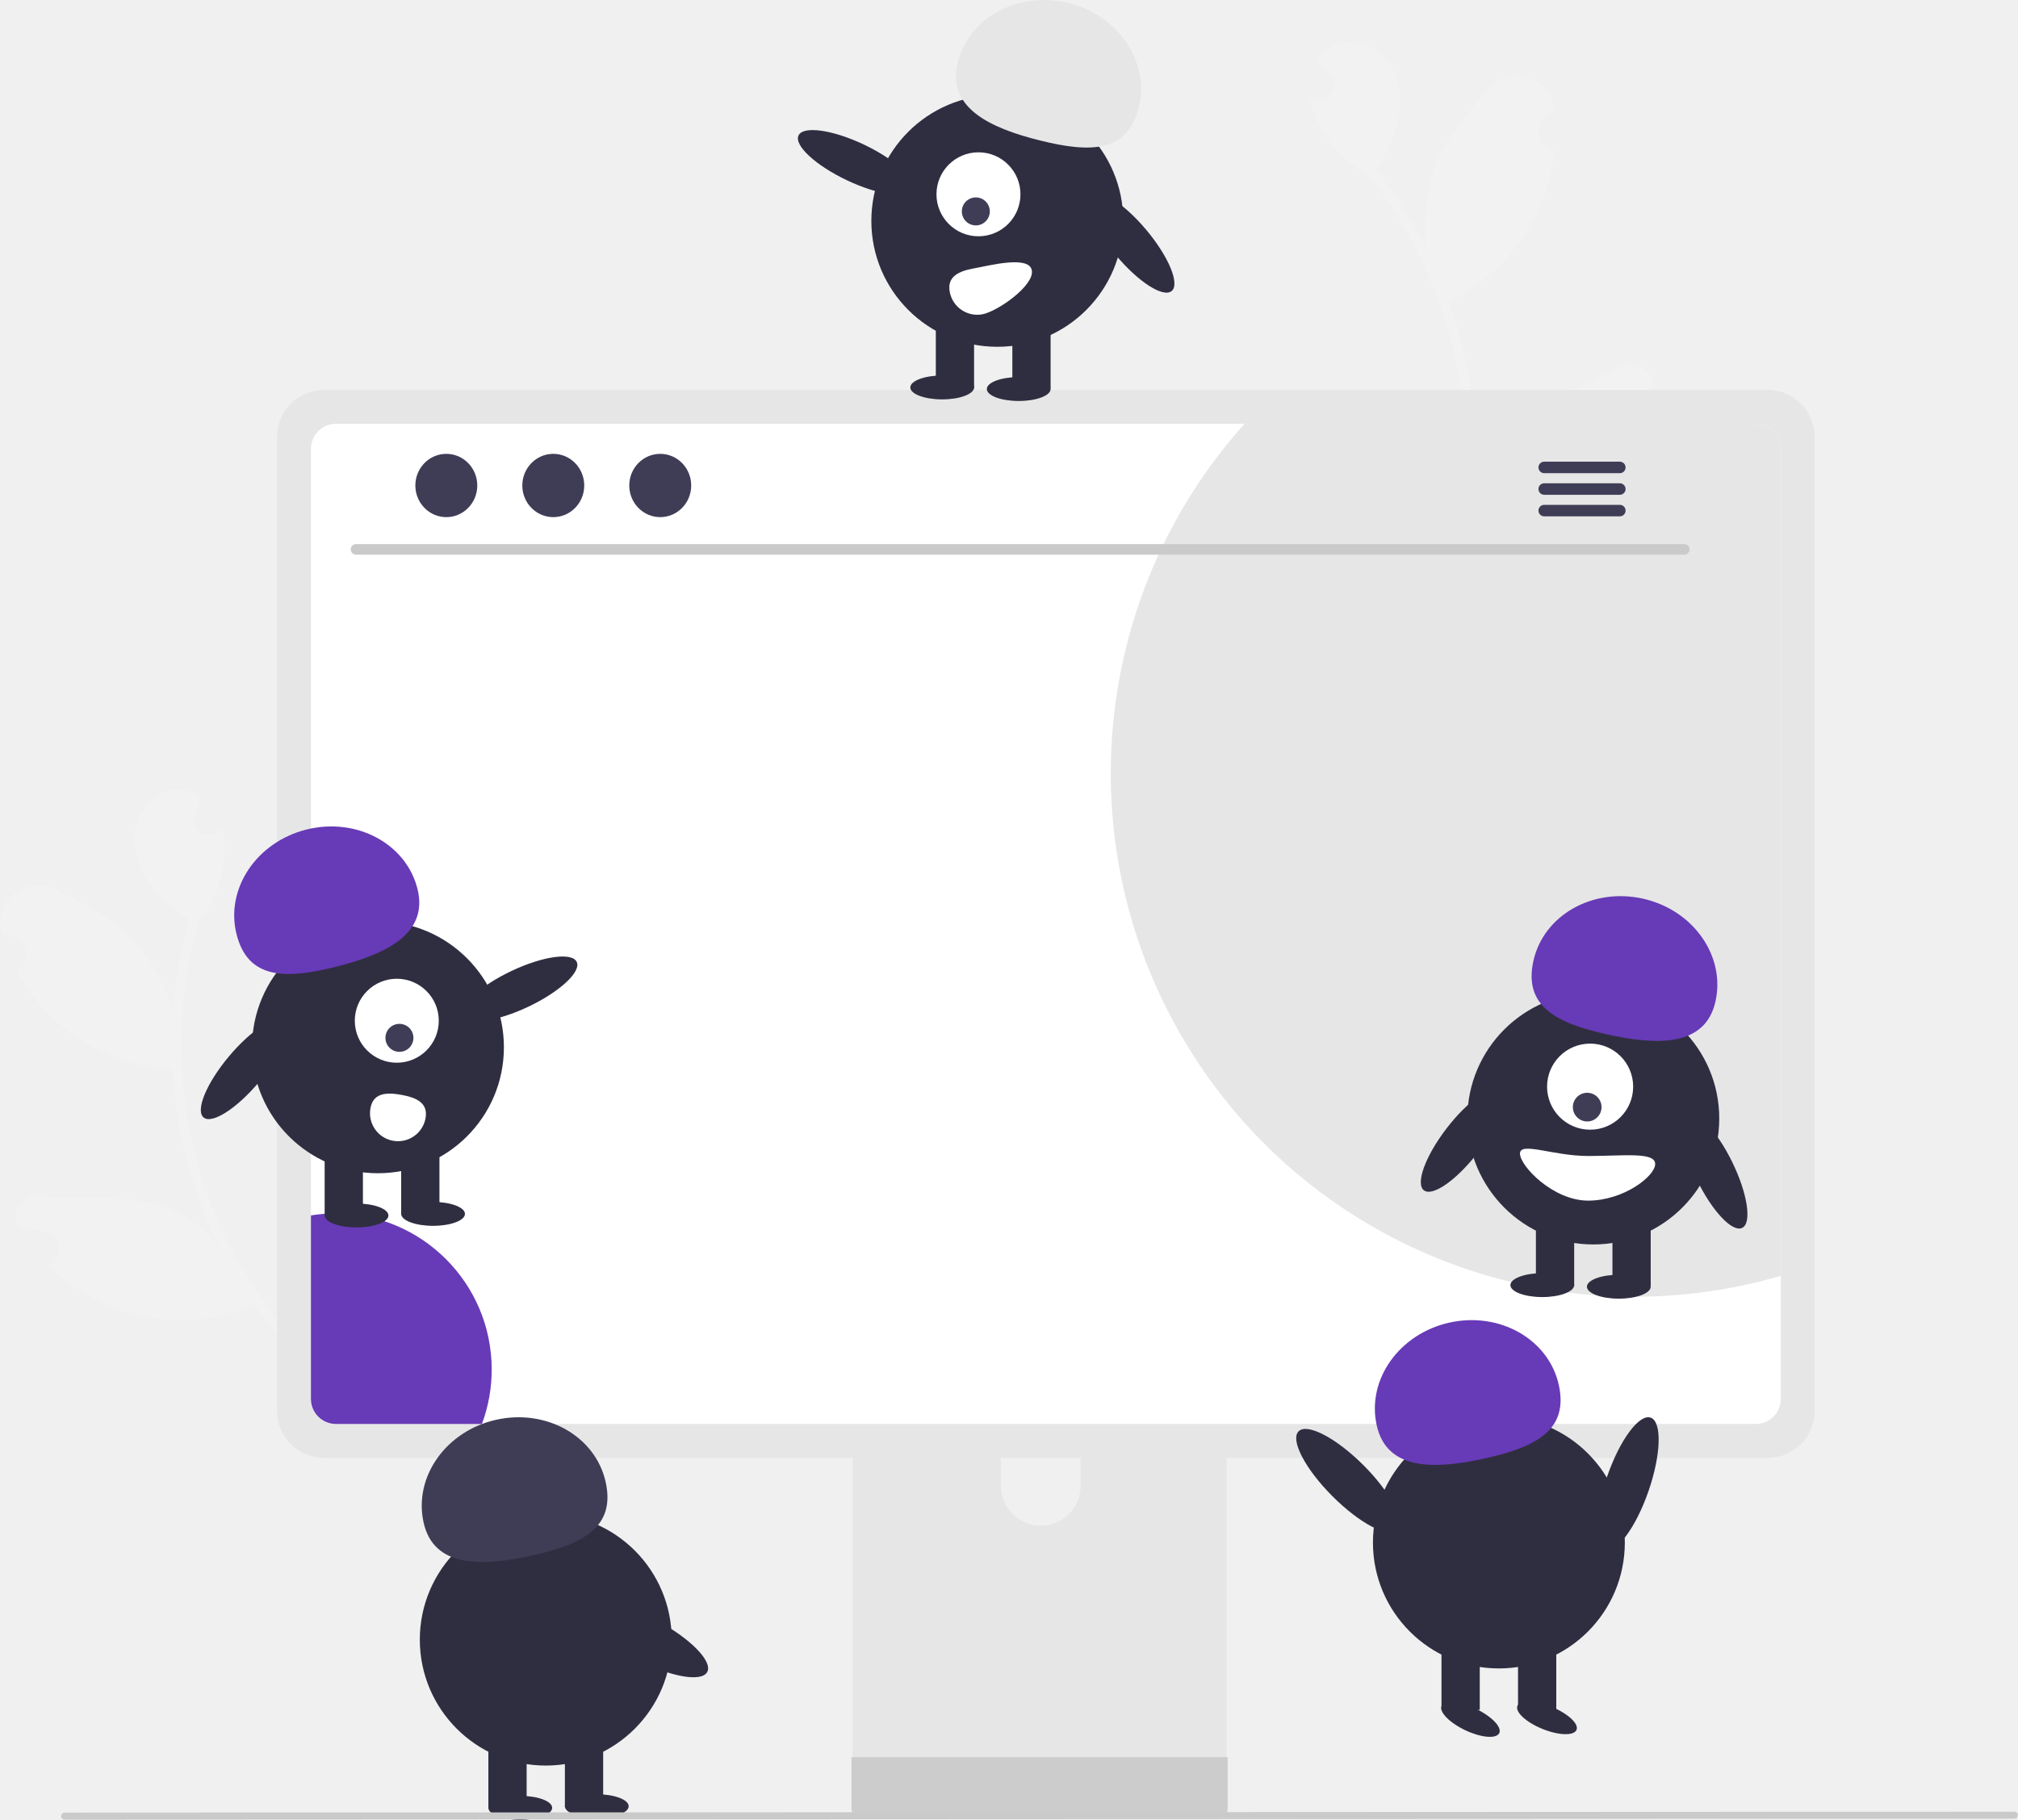
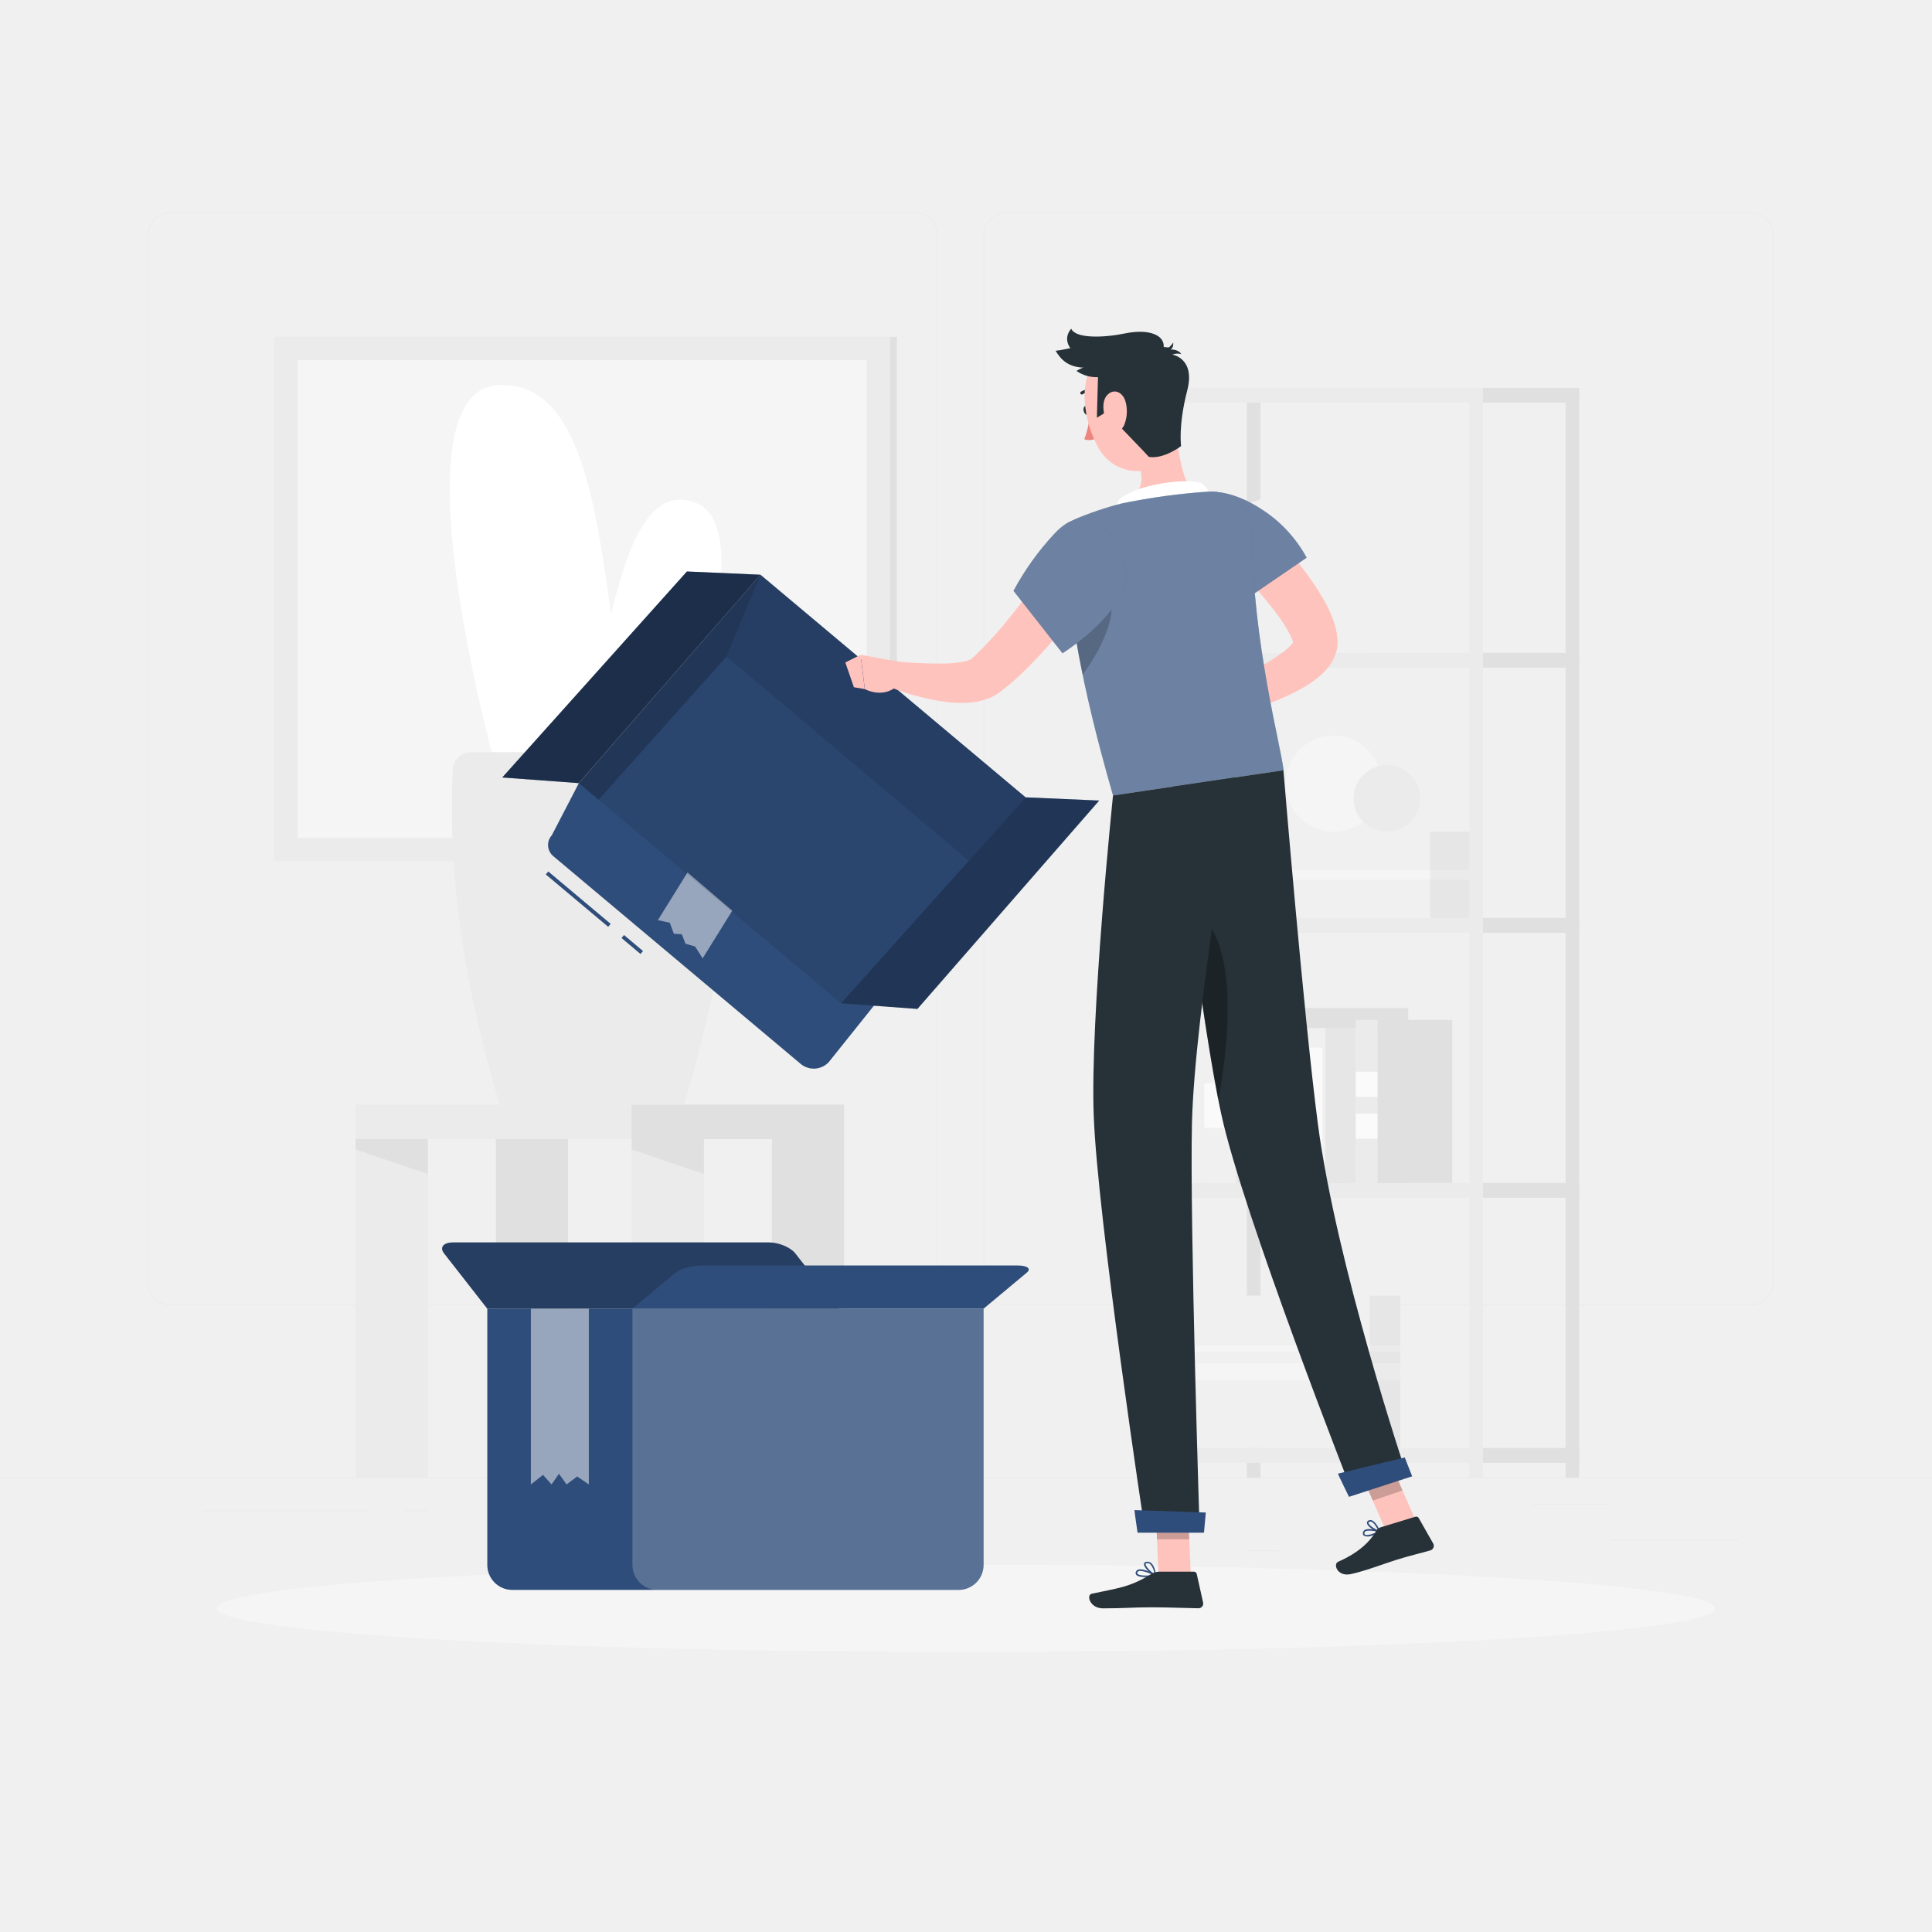
- <svg xmlns="http://www.w3.org/2000/svg" data-name="Layer 1" width="690.061" height="622.354" viewBox="0 0 690.061 622.354">
-   <path d="M386.572,563.704a4.755,4.755,0,0,1-6.357-6.275c-.073-.486-.126-.835-.199-1.321q-.119-.119-.239-.237c-8.064-7.943-21.724-2.156-21.698,9.163.023,10.046-.919,20.512,1.75,30.029a37.774,37.774,0,0,0,5.621,11.731A151.445,151.445,0,0,1,328.485,554.07a146.174,146.174,0,0,1-5.451-15.395q-1.874-6.433-3.175-13.003a153.199,153.199,0,0,1,2.995-71.623,40.771,40.771,0,0,0,8.862-22.77,31.1,31.1,0,0,0-.667-8.932c-.72.418-1.468.804-2.209,1.172-.232.112-.477.228-.709.34l-.088.041a4.711,4.711,0,0,1-6.529-5.589q.24-.813.48-1.626c.239-.833.495-1.659.733-2.492a2.344,2.344,0,0,0,.084-.255c.277-.952.559-1.891.836-2.843a13.622,13.622,0,0,0-5.785-2.261c-7.165-.966-14.13,4.688-16.112,11.632-1.994,6.949.272,14.583,4.438,20.483,3.564,5.052,8.395,9.032,13.459,12.621-.145.53-.308,1.053-.453,1.583a154.188,154.188,0,0,0-5.018,29.73,64.098,64.098,0,0,0-15.011-25.994c-6.787-6.74-15.991-10.96-24.514-15.677-10.238-5.666-22.434,3.771-19.13,14.996q.048.163.097.326,1.536.182,3.055.472a6.449,6.449,0,0,1,2.126,11.832l-.114.069a64.172,64.172,0,0,0,5.26,8.201,66.072,66.072,0,0,0,46.321,25.523c.591.046,1.17.098,1.756.131a157.381,157.381,0,0,0,7.556,40.051,149.269,149.269,0,0,0,9.393,22.196l-.147-.247a39.444,39.444,0,0,0-21.206-15.822c-12.843-3.858-27.559-1.105-40.512-3.108-6.235-.964-10.956,5.622-7.684,11.016q.078.129.157.258a43.329,43.329,0,0,1,5.385.287q1.536.182,3.055.472a6.45,6.45,0,0,1,2.126,11.832l-.114.069c-.082.049-.152.093-.234.142a64.228,64.228,0,0,0,18.033,12.513A66.131,66.131,0,0,0,342.2,585.343l.013-.005a157.336,157.336,0,0,0,21.649,24.393l34.836-14.558c-.037-.439-.091-.886-.141-1.32a42.898,42.898,0,0,1-9.879,3.454c1.259-4.252,2.508-8.528,3.767-12.78a2.346,2.346,0,0,0,.084-.255c.633-2.171,1.283-4.335,1.916-6.506l-0-.002a62.836,62.836,0,0,0-7.871-14.059Zm-72.688-61.804.008-.032.002.057Zm21.353,72.785-.581-.549c-.191-.492-.395-.979-.616-1.473-.057-.137-.14-.264-.197-.402.472.815.932,1.634,1.417,2.444Z" transform="translate(-254.9697 -138.8232)" fill="#f2f2f2" />
-   <path d="M706.25,324.303a62.836,62.836,0,0,0-1.841,16.007l.001.002c1.421,1.759,2.855,3.505,4.276,5.264a2.344,2.344,0,0,0,.176.203c2.801,3.437,5.603,6.902,8.404,10.339a42.898,42.898,0,0,1-10.447.622c.122.42.244.853.379,1.272h37.756a157.336,157.336,0,0,0,10.569-30.854h.014a66.131,66.131,0,0,0,47.96-21.043,64.227,64.227,0,0,0,11.814-18.499c-.095-.014-.176-.027-.271-.041l-.132-.02a6.45,6.45,0,0,1-2.6-11.737q1.289-.852,2.637-1.613a43.325,43.325,0,0,1,4.858-2.341q.023-.149.046-.299c.939-6.239-5.956-10.495-11.338-7.201-11.179,6.842-25.819,9.977-36.181,18.489A39.444,39.444,0,0,0,758.865,305.628l-.041.284a149.27,149.27,0,0,0,.108-24.102,157.381,157.381,0,0,0-8.471-39.867c.528-.257,1.042-.528,1.57-.798a66.072,66.072,0,0,0,32.898-41.41,64.172,64.172,0,0,0,1.692-9.595l-.132-.02a6.449,6.449,0,0,1-2.6-11.737q1.289-.852,2.637-1.613-.018-.169-.036-.338c-1.279-11.631-16.171-15.636-23.433-6.46-6.046,7.639-12.911,15.081-16.574,23.917a64.098,64.098,0,0,0-3.827,29.772,154.189,154.189,0,0,0-16.093-25.496c-.338-.433-.69-.853-1.029-1.286,3.288-5.264,6.211-10.799,7.551-16.835,1.57-7.05.717-14.967-3.803-20.61-4.506-5.643-13.113-8.174-19.352-4.52a13.622,13.622,0,0,0-4.466,4.317c.623.771,1.245,1.529,1.868,2.301a2.344,2.344,0,0,0,.176.203c.541.677,1.096,1.34,1.637,2.016q.535.657,1.07,1.315a4.711,4.711,0,0,1-3.869,7.675l-.097-.004c-.257-.014-.528-.027-.785-.041-.825-.054-1.664-.122-2.49-.23a31.1,31.1,0,0,0,2.828,8.499,40.771,40.771,0,0,0,16.956,17.592,153.199,153.199,0,0,1,30.381,64.93q1.34,6.557,2.084,13.221a146.174,146.174,0,0,1,.907,16.307,151.445,151.445,0,0,1-13.776,62.9,37.774,37.774,0,0,0,.663-12.991c-1.208-9.81-6.112-19.104-9.964-28.382-4.34-10.453-19.176-10.525-23.553-.088q-.065.155-.129.311c.12.477.206.819.326,1.295a4.755,4.755,0,0,1-3.446,8.241Zm43.237-85.026-.02-.054.02.027Zm8.35,75.391c.135-.934.244-1.868.365-2.801,0,.149-.027.298-.027.447-.014.541-.014,1.069,0,1.597l-.325.731Z" transform="translate(-254.9697 -138.8232)" fill="#f2f2f2" />
-   <path d="M668.212,556.96h-115.51a6.163,6.163,0,0,0-6.154,6.17V745.602H674.381V563.13A6.166,6.166,0,0,0,668.212,556.96ZM610.845,660.638a13.704,13.704,0,0,1-13.64-13.64V625.952a13.64,13.64,0,0,1,27.28,0V646.999a13.704,13.704,0,0,1-13.64,13.64Z" transform="translate(-254.9697 -138.8232)" fill="#e6e6e6" />
-   <path d="M546.151,739.765V757.37a3.449,3.449,0,0,0,3.442,3.442h121.743A3.459,3.459,0,0,0,674.778,757.37v-17.605Z" transform="translate(-254.9697 -138.8232)" fill="#ccc" />
-   <path d="M859.486,272.192H365.726a16.029,16.029,0,0,0-16.003,16.003V621.387a16.018,16.018,0,0,0,16.003,16.003H859.486a16.018,16.018,0,0,0,16.003-16.003V288.195A16.029,16.029,0,0,0,859.486,272.192Z" transform="translate(-254.9697 -138.8232)" fill="#e6e6e6" />
-   <path d="M855.363,283.747h-485.51a8.58,8.58,0,0,0-8.56,8.58v324.93a8.57,8.57,0,0,0,8.56,8.56h485.51a8.57,8.57,0,0,0,8.56-8.56v-324.93A8.58,8.58,0,0,0,855.363,283.747Z" transform="translate(-254.9697 -138.8232)" fill="#fff" />
-   <path d="M423.105,607.189a53.05,53.05,0,0,1-3.345,18.629H369.851a8.573,8.573,0,0,1-8.558-8.558V554.487a52.716,52.716,0,0,1,8.434-.676A53.375,53.375,0,0,1,423.105,607.189Z" transform="translate(-254.9697 -138.8232)" fill="#673ab7" />
-   <path d="M863.923,292.327v282.82a179.022,179.022,0,0,1-183.37-291.4h174.81A8.58,8.58,0,0,1,863.923,292.327Z" transform="translate(-254.9697 -138.8232)" fill="#e6e6e6" />
-   <path d="M830.958,328.52h-454.293a1.807,1.807,0,0,1,0-3.613h454.293a1.807,1.807,0,0,1,0,3.613Z" transform="translate(-254.9697 -138.8232)" fill="#cacaca" />
-   <ellipse cx="152.62" cy="166.036" rx="10.588" ry="10.823" fill="#3f3d56" />
-   <ellipse cx="189.195" cy="166.036" rx="10.588" ry="10.823" fill="#3f3d56" />
-   <ellipse cx="225.77" cy="166.036" rx="10.588" ry="10.823" fill="#3f3d56" />
-   <path d="M808.937,296.718h-25.981a1.968,1.968,0,0,0,0,3.934h25.981a1.968,1.968,0,0,0,0-3.934Z" transform="translate(-254.9697 -138.8232)" fill="#3f3d56" />
-   <path d="M808.937,304.102h-25.981a1.968,1.968,0,0,0,0,3.934h25.981a1.968,1.968,0,0,0,0-3.934Z" transform="translate(-254.9697 -138.8232)" fill="#3f3d56" />
-   <path d="M808.937,311.477h-25.981a1.968,1.968,0,0,0,0,3.934h25.981a1.968,1.968,0,0,0,0-3.934Z" transform="translate(-254.9697 -138.8232)" fill="#3f3d56" />
-   <ellipse cx="547.488" cy="194.374" rx="6.76" ry="21.534" transform="translate(-117.7187 466.9268) rotate(-64.62574)" fill="#2f2e41" />
-   <ellipse cx="641.804" cy="221.836" rx="6.76" ry="21.534" transform="translate(-247.67 324.9375) rotate(-39.93837)" fill="#2f2e41" />
-   <circle cx="341.027" cy="75.535" r="43.067" fill="#2f2e41" />
-   <rect x="346.172" y="109.334" width="13.084" height="23.442" fill="#2f2e41" />
-   <rect x="320.004" y="109.334" width="13.084" height="23.442" fill="#2f2e41" />
-   <ellipse cx="348.352" cy="133.048" rx="10.903" ry="4.089" fill="#2f2e41" />
-   <ellipse cx="322.185" cy="132.503" rx="10.903" ry="4.089" fill="#2f2e41" />
-   <path d="M582.474,160.221c3.846-15.487,20.821-24.601,37.915-20.356S648.223,160.105,644.377,175.592s-16.604,15.537-33.698,11.292S578.628,175.708,582.474,160.221Z" transform="translate(-254.9697 -138.8232)" fill="#e6e6e6" />
-   <circle cx="334.588" cy="66.447" r="14.359" fill="#fff" />
-   <circle cx="333.687" cy="72.3" r="4.786" fill="#3f3d56" />
-   <path d="M607.803,231.267c.947,5.201-11.739,14.104-16.941,15.051a9.572,9.572,0,0,1-11.132-7.703h0l-.003-.018c-.942-5.202,3.08-7.043,8.283-7.985S606.861,226.064,607.803,231.267Z" transform="translate(-254.9697 -138.8232)" fill="#fff" />
-   <ellipse cx="754.999" cy="528.836" rx="21.534" ry="6.76" transform="translate(-379.368 666.3292) rotate(-52.45248)" fill="#2f2e41" />
-   <circle cx="544.836" cy="382.534" r="43.067" fill="#2f2e41" />
-   <rect x="551.378" y="416.334" width="13.084" height="23.442" fill="#2f2e41" />
-   <rect x="525.211" y="416.334" width="13.084" height="23.442" fill="#2f2e41" />
-   <ellipse cx="553.559" cy="440.048" rx="10.903" ry="4.089" fill="#2f2e41" />
-   <ellipse cx="527.391" cy="439.503" rx="10.903" ry="4.089" fill="#2f2e41" />
-   <circle cx="543.746" cy="371.631" r="14.719" fill="#fff" />
-   <circle cx="542.746" cy="378.631" r="4.906" fill="#3f3d56" />
-   <path d="M841.583,481.306c3.477-15.574-7.639-31.31-24.829-35.149s-33.944,5.675-37.422,21.249,7.915,21.318,25.105,25.156S838.105,496.88,841.583,481.306Z" transform="translate(-254.9697 -138.8232)" fill="#673ab7" />
-   <ellipse cx="841.314" cy="539.374" rx="6.76" ry="21.534" transform="translate(-406.0065 282.3408) rotate(-25.87116)" fill="#2f2e41" />
-   <path d="M820.96,536.895c0,4.215-10.853,12.539-22.897,12.539s-23.335-11.867-23.335-16.082,11.292.818,23.335.818S820.96,532.679,820.96,536.895Z" transform="translate(-254.9697 -138.8232)" fill="#fff" />
-   <circle cx="512.549" cy="527.534" r="43.067" fill="#2f2e41" />
-   <rect x="492.923" y="561.334" width="13.084" height="23.442" fill="#2f2e41" />
-   <rect x="519.091" y="561.334" width="13.084" height="23.442" fill="#2f2e41" />
-   <ellipse cx="757.796" cy="726.872" rx="4.089" ry="10.903" transform="translate(-478.0235 962.923) rotate(-64.7233)" fill="#2f2e41" />
-   <ellipse cx="783.963" cy="726.326" rx="4.089" ry="10.903" transform="translate(-438.5954 1041.287) rotate(-67.94033)" fill="#2f2e41" />
-   <path d="M725.742,626.306c-3.477-15.574,7.639-31.31,24.829-35.149s33.944,5.675,37.422,21.249-7.915,21.318-25.105,25.156S729.219,641.88,725.742,626.306Z" transform="translate(-254.9697 -138.8232)" fill="#673ab7" />
-   <ellipse cx="811.622" cy="646.236" rx="23.892" ry="7.501" transform="translate(-318.7649 1064.187) rotate(-70.98453)" fill="#2f2e41" />
-   <ellipse cx="715.917" cy="645.236" rx="7.501" ry="23.892" transform="translate(-501.5528 556.0205) rotate(-44.9779)" fill="#2f2e41" />
-   <circle cx="186.626" cy="560.751" r="43.067" fill="#2f2e41" />
-   <rect x="167.001" y="594.551" width="13.084" height="23.442" fill="#2f2e41" />
-   <rect x="193.168" y="594.551" width="13.084" height="23.442" fill="#2f2e41" />
-   <ellipse cx="177.904" cy="618.265" rx="10.903" ry="4.089" fill="#2f2e41" />
-   <ellipse cx="204.071" cy="617.72" rx="10.903" ry="4.089" fill="#2f2e41" />
-   <path d="M399.819,659.523c-3.477-15.574,7.639-31.31,24.829-35.149s33.944,5.675,37.422,21.249-7.915,21.318-25.105,25.156S403.297,675.097,399.819,659.523Z" transform="translate(-254.9697 -138.8232)" fill="#3f3d56" />
-   <ellipse cx="475.7" cy="699.453" rx="7.501" ry="23.892" transform="translate(-619.9812 654.0616) rotate(-62.12179)" fill="#2f2e41" />
-   <ellipse cx="432.724" cy="477.016" rx="21.534" ry="6.76" transform="translate(-417.6392 92.63034) rotate(-25.37426)" fill="#2f2e41" />
-   <ellipse cx="338.409" cy="504.477" rx="21.534" ry="6.76" transform="translate(-520.6077 301.268) rotate(-50.06163)" fill="#2f2e41" />
-   <circle cx="129.246" cy="358.176" r="43.067" fill="#2f2e41" />
-   <rect x="111.017" y="391.976" width="13.084" height="23.442" fill="#2f2e41" />
-   <rect x="137.185" y="391.976" width="13.084" height="23.442" fill="#2f2e41" />
-   <ellipse cx="121.92" cy="415.69" rx="10.903" ry="4.089" fill="#2f2e41" />
-   <ellipse cx="148.088" cy="415.145" rx="10.903" ry="4.089" fill="#2f2e41" />
-   <path d="M397.738,442.863c-3.846-15.487-20.821-24.601-37.915-20.356s-27.834,20.24-23.989,35.727,16.604,15.537,33.698,11.292S401.584,458.35,397.738,442.863Z" transform="translate(-254.9697 -138.8232)" fill="#673ab7" />
-   <circle cx="135.685" cy="349.089" r="14.359" fill="#fff" />
-   <circle cx="136.586" cy="354.942" r="4.786" fill="#3f3d56" />
-   <path d="M381.647,517.827a9.572,9.572,0,1,0,18.835,3.429h0l.003-.018c.942-5.202-3.08-7.043-8.283-7.985S382.589,512.625,381.647,517.827Z" transform="translate(-254.9697 -138.8232)" fill="#fff" />
-   <path d="M943.84,760.805l-666.75.307a1.191,1.191,0,1,1,0-2.381l666.75-.307a1.191,1.191,0,0,1,0,2.381Z" transform="translate(-254.9697 -138.8232)" fill="#cacaca" />
+ <svg xmlns="http://www.w3.org/2000/svg" viewBox="0 0 500 500">
+   <g id="freepik--background-complete--inject-1">
+     <rect y="382.4" width="500" height="0.25" style="fill:#ebebeb" />
+     <rect x="416.78" y="398.49" width="33.12" height="0.25" style="fill:#ebebeb" />
+     <rect x="322.53" y="401.21" width="8.69" height="0.25" style="fill:#ebebeb" />
+     <rect x="396.59" y="389.21" width="19.19" height="0.25" style="fill:#ebebeb" />
+     <rect x="52.46" y="390.89" width="43.19" height="0.25" style="fill:#ebebeb" />
+     <rect x="104.56" y="390.89" width="6.33" height="0.25" style="fill:#ebebeb" />
+     <rect x="131.47" y="395.11" width="93.68" height="0.25" style="fill:#ebebeb" />
+     <path d="M237,337.8H43.91a5.71,5.71,0,0,1-5.7-5.71V60.66A5.71,5.71,0,0,1,43.91,55H237a5.71,5.71,0,0,1,5.71,5.71V332.09A5.71,5.71,0,0,1,237,337.8ZM43.91,55.2a5.46,5.46,0,0,0-5.45,5.46V332.09a5.46,5.46,0,0,0,5.45,5.46H237a5.47,5.47,0,0,0,5.46-5.46V60.66A5.47,5.47,0,0,0,237,55.2Z" style="fill:#ebebeb" />
+     <path d="M453.31,337.8H260.21a5.72,5.72,0,0,1-5.71-5.71V60.66A5.72,5.72,0,0,1,260.21,55h193.1A5.71,5.71,0,0,1,459,60.66V332.09A5.71,5.71,0,0,1,453.31,337.8ZM260.21,55.2a5.47,5.47,0,0,0-5.46,5.46V332.09a5.47,5.47,0,0,0,5.46,5.46h193.1a5.47,5.47,0,0,0,5.46-5.46V60.66a5.47,5.47,0,0,0-5.46-5.46Z" style="fill:#ebebeb" />
+     <rect x="92.03" y="285.87" width="126.42" height="8.92" style="fill:#ebebeb" />
+     <rect x="163.48" y="285.87" width="54.97" height="8.92" style="fill:#e0e0e0" />
+     <rect x="92.03" y="294.79" width="18.68" height="87.61" style="fill:#ebebeb" />
+     <polygon points="110.71 303.83 92.03 297.47 92.03 294.79 110.71 294.79 110.71 303.83" style="fill:#e0e0e0" />
+     <rect x="199.77" y="294.79" width="18.68" height="87.61" style="fill:#e0e0e0" />
+     <rect x="163.48" y="294.79" width="18.68" height="87.61" style="fill:#ebebeb" />
+     <polygon points="182.15 303.83 163.48 297.47 163.48 294.79 182.15 294.79 182.15 303.83" style="fill:#e0e0e0" />
+     <rect x="128.32" y="294.79" width="18.68" height="87.61" style="fill:#e0e0e0" />
+     <rect x="71" y="87.17" width="159.33" height="135.67" style="fill:#ebebeb" />
+     <rect x="230.33" y="87.17" width="1.78" height="135.67" transform="translate(462.44 310) rotate(180)" style="fill:#e0e0e0" />
+     <rect x="88.83" y="81.33" width="123.67" height="147.33" transform="translate(305.67 4.33) rotate(90)" style="fill:#f5f5f5" />
+     <path d="M148.89,198.06c9-30,11.5-74.25,30.64-68.15s-5.93,71.53-5.93,71.53Z" style="fill:#fff" />
+     <path d="M164.35,199.55c-9.16-43.48-6.85-101.2-35.31-99.88s0,101.77,0,101.77Z" style="fill:#fff" />
+     <path d="M184.46,194.67H122.15a4.85,4.85,0,0,0-5,4.61c-1.27,28.7,3.43,58,12.18,86.59h47.71c8.75-28.64,13.45-57.89,12.18-86.59A4.8,4.8,0,0,0,184.46,194.67Z" style="fill:#ebebeb" />
+     <rect x="322.69" y="102.3" width="3.51" height="280.1" style="fill:#e0e0e0" />
+     <rect x="405.18" y="102.3" width="3.51" height="280.1" style="fill:#e0e0e0" />
+     <rect x="297.8" y="102.3" width="3.51" height="280.1" style="fill:#ebebeb" />
+     <rect x="380.29" y="102.3" width="3.51" height="280.1" style="fill:#ebebeb" />
+     <rect x="297.8" y="100.38" width="110.89" height="3.83" style="fill:#ebebeb" />
+     <rect x="297.8" y="168.97" width="110.89" height="3.83" style="fill:#ebebeb" />
+     <rect x="297.8" y="237.56" width="110.89" height="3.83" style="fill:#ebebeb" />
+     <rect x="297.8" y="306.15" width="110.89" height="3.83" style="fill:#ebebeb" />
+     <rect x="297.8" y="374.74" width="110.89" height="3.83" style="fill:#ebebeb" />
+     <rect x="383.8" y="100.38" width="24.89" height="3.83" style="fill:#e0e0e0" />
+     <rect x="383.8" y="168.97" width="24.89" height="3.83" style="fill:#e0e0e0" />
+     <rect x="383.8" y="237.56" width="24.89" height="3.83" style="fill:#e0e0e0" />
+     <rect x="383.8" y="306.15" width="24.89" height="3.83" style="fill:#e0e0e0" />
+     <rect x="383.8" y="374.74" width="24.89" height="3.83" style="fill:#e0e0e0" />
+     <path d="M342.53,123.71v-5.4H329.2v5.4a6.39,6.39,0,0,1-6.38,6.39h0a6.39,6.39,0,0,0-6.39,6.38V169h38.88V136.48a6.39,6.39,0,0,0-6.39-6.38h0A6.39,6.39,0,0,1,342.53,123.71Z" style="fill:#f0f0f0" />
+     <rect x="311.7" y="215.26" width="58.42" height="22.31" style="fill:#f0f0f0" />
+     <rect x="370.12" y="215.26" width="10.17" height="22.31" transform="translate(750.41 452.82) rotate(180)" style="fill:#e6e6e6" />
+     <rect x="370.12" y="225.18" width="10.17" height="2.46" transform="translate(750.41 452.82) rotate(180)" style="fill:#ebebeb" />
+     <rect x="311.7" y="225.18" width="58.42" height="2.46" style="fill:#f5f5f5" />
+     <rect x="308.84" y="335.3" width="45.63" height="39.44" style="fill:#f0f0f0" />
+     <rect x="354.47" y="335.3" width="7.94" height="39.44" transform="translate(716.88 710.05) rotate(180)" style="fill:#e6e6e6" />
+     <rect x="354.47" y="352.85" width="7.94" height="4.35" transform="translate(716.88 710.05) rotate(180)" style="fill:#ebebeb" />
+     <rect x="308.84" y="352.85" width="45.63" height="4.35" style="fill:#f5f5f5" />
+     <rect x="354.47" y="348.25" width="7.94" height="1.55" transform="translate(716.88 698.05) rotate(180)" style="fill:#ebebeb" />
+     <rect x="308.84" y="348.25" width="45.63" height="1.55" style="fill:#f5f5f5" />
+     <rect x="311.7" y="266.05" width="8.26" height="40.1" style="fill:#f0f0f0" />
+     <rect x="311.7" y="280.34" width="8.26" height="11.52" style="fill:#fafafa" />
+     <rect x="319.97" y="266.05" width="28.1" height="40.1" transform="translate(668.03 572.21) rotate(180)" style="fill:#e6e6e6" />
+     <rect x="323.39" y="260.87" width="9.33" height="45.28" style="fill:#ebebeb" />
+     <rect x="323.39" y="275.26" width="9.33" height="6.97" style="fill:#fafafa" />
+     <rect x="323.39" y="286.9" width="9.33" height="6.97" style="fill:#fafafa" />
+     <rect x="332.72" y="260.87" width="31.73" height="45.28" transform="translate(697.18 567.02) rotate(180)" style="fill:#e0e0e0" />
+     <rect x="338.08" y="266.05" width="5.03" height="40.1" style="fill:#f0f0f0" />
+     <rect x="338.94" y="271.13" width="3.3" height="29.94" style="fill:#fafafa" />
+     <rect x="343.11" y="266.05" width="17.09" height="40.1" transform="translate(703.3 572.21) rotate(180)" style="fill:#e6e6e6" />
+     <rect x="350.86" y="263.94" width="5.68" height="42.21" style="fill:#ebebeb" />
+     <rect x="350.86" y="277.35" width="5.68" height="6.5" style="fill:#fafafa" />
+     <rect x="350.86" y="288.21" width="5.68" height="6.5" style="fill:#fafafa" />
+     <rect x="356.54" y="263.94" width="19.3" height="42.21" transform="translate(732.38 570.09) rotate(180)" style="fill:#e0e0e0" />
+     <circle cx="345.16" cy="202.82" r="12.44" transform="translate(-42.32 303.47) rotate(-45)" style="fill:#f5f5f5" />
+     <circle cx="358.92" cy="206.63" r="8.62" transform="translate(-28.46 60.16) rotate(-9.22)" style="fill:#ebebeb" />
+   </g>
+   <g id="freepik--Shadow--inject-1">
+     <ellipse id="freepik--path--inject-1" cx="250" cy="416.24" rx="193.89" ry="11.32" style="fill:#f5f5f5" />
+   </g>
+   <g id="freepik--Box--inject-1">
+     <path d="M126.11,338.69H254.55a0,0,0,0,1,0,0V405a6.47,6.47,0,0,1-6.47,6.47H132.58a6.47,6.47,0,0,1-6.47-6.47V338.69A0,0,0,0,1,126.11,338.69Z" style="fill:#2F4D7A" />
+     <path d="M126.11,338.69H217l-11.18-14.31c-1.23-1.57-4.27-2.84-6.8-2.84H117.28c-2.52,0-3.58,1.27-2.35,2.84Z" style="fill:#2F4D7A" />
+     <path d="M126.11,338.69H217l-11.18-14.31c-1.23-1.57-4.27-2.84-6.8-2.84H117.28c-2.52,0-3.58,1.27-2.35,2.84Z" style="opacity:0.2" />
+     <path d="M254.55,338.69H163.67l11.18-9.33c1.23-1,4.27-1.85,6.8-1.85h81.73c2.53,0,3.58.83,2.35,1.85Z" style="fill:#2F4D7A" />
+     <path d="M163.67,338.69h90.88a0,0,0,0,1,0,0V405a6.47,6.47,0,0,1-6.47,6.47H170.14a6.47,6.47,0,0,1-6.47-6.47V338.69A0,0,0,0,1,163.67,338.69Z" style="fill:#fff;opacity:0.2" />
+     <polygon points="137.39 338.69 137.39 384.17 140.53 381.69 142.74 384.17 144.66 381.41 146.63 384.17 149.37 382.1 152.39 384.17 152.39 338.69 137.39 338.69" style="fill:#fff;opacity:0.5" />
+   </g>
+   <g id="freepik--Character--inject-1">
+     <line x1="157.72" y1="239.48" x2="141.57" y2="225.92" style="fill:none;stroke:#2F4D7A;stroke-miterlimit:10" />
+     <line x1="166.09" y1="246.51" x2="161.17" y2="242.37" style="fill:none;stroke:#2F4D7A;stroke-miterlimit:10" />
+     <path d="M214.47,274.89l53.28-66.59-70.94-59.56-47,53.93-7,13.49a3.76,3.76,0,0,0,.47,5.49l64,53.74A5.3,5.3,0,0,0,214.47,274.89Z" style="fill:#2F4D7A" />
+     <polygon points="177.93 225.78 170.26 238.13 173.35 238.8 174.4 241.66 176.45 241.78 177.4 244.23 179.91 244.96 181.84 248.03 189.51 235.68 177.93 225.78" style="fill:#fff;opacity:0.5" />
+     <polygon points="265.43 206.35 217.65 259.65 149.78 202.67 196.81 148.74 265.43 206.35" style="opacity:0.1" />
+     <polygon points="265.43 206.35 217.65 259.65 237.43 261.11 284.47 207.18 265.43 206.35" style="fill:#2F4D7A" />
+     <polygon points="265.43 206.35 217.65 259.65 237.43 261.11 284.47 207.18 265.43 206.35" style="opacity:0.3" />
+     <polygon points="177.78 147.9 129.99 201.21 149.78 202.67 196.81 148.74 177.78 147.9" style="fill:#2F4D7A" />
+     <polygon points="177.78 147.9 129.99 201.21 149.78 202.67 196.81 148.74 177.78 147.9" style="opacity:0.4" />
+     <polygon points="250.72 222.76 265.43 206.35 196.81 148.74 188.03 169.9 250.72 222.76" style="opacity:0.1" />
+     <polygon points="149.78 202.67 196.81 148.74 188.03 169.9 154.91 206.98 149.78 202.67" style="opacity:0.2" />
+     <path d="M282,106c.19.64,0,1.27-.42,1.39s-.91-.3-1.1-.94,0-1.27.42-1.4S281.82,105.36,282,106Z" style="fill:#263238" />
+     <path d="M282.07,107.26a24,24,0,0,1-1.46,6.43,3.89,3.89,0,0,0,3.26-.33Z" style="fill:#ed847e" />
+     <path d="M283.33,101.73a.4.4,0,0,0,.18-.22.38.38,0,0,0-.24-.5,3.9,3.9,0,0,0-3.58.41.4.4,0,0,0,.48.63h0a3.12,3.12,0,0,1,2.84-.3A.4.4,0,0,0,283.33,101.73Z" style="fill:#263238" />
+     <path d="M304.24,110.28c.44,5.3,1.75,15,4.88,17.24,0,0-.74,6.37-12,8-12.34,1.82-6.8-5.26-6.8-5.26,6.49-2.6,5.58-7.57,3.72-12.09l4.76-5.46C300.63,110.69,304,107.57,304.24,110.28Z" style="fill:#ffc3bd" />
+     <path d="M313.15,130.11c1-.91-1-4.55-2.23-5.06-3.22-1.35-16.39,0-21.34,4.25a5.46,5.46,0,0,0-.39,4.69Z" style="fill:#fff" />
+     <path d="M355.09,397.41a2.68,2.68,0,0,1-2.08.06.82.82,0,0,1-.27-.9.91.91,0,0,1,.46-.62c1.08-.63,3.75.2,3.86.24a.19.19,0,0,1,.14.16.2.2,0,0,1-.1.2A10.76,10.76,0,0,1,355.09,397.41Zm-1.46-1.22-.23.1a.54.54,0,0,0-.27.36c-.07.36.07.47.11.5.48.34,2.11-.15,3.24-.72A6.55,6.55,0,0,0,353.63,396.19Z" style="fill:#2F4D7A" />
+     <path d="M357.06,396.56a.17.17,0,0,1-.1,0c-1-.2-3.09-1.45-3.2-2.39a.64.64,0,0,1,.45-.68,1.08,1.08,0,0,1,.88,0c1.16.48,2.06,2.72,2.09,2.81a.18.18,0,0,1,0,.2A.15.15,0,0,1,357.06,396.56Zm-2.6-2.73a.16.16,0,0,0-.09,0c-.23.1-.22.22-.21.27.06.56,1.48,1.57,2.49,1.94-.3-.65-1-1.91-1.71-2.21A.67.67,0,0,0,354.46,393.83Z" style="fill:#2F4D7A" />
+     <path d="M296.48,408.15c-1.07,0-2.1-.15-2.45-.63a.74.74,0,0,1,0-.86,1,1,0,0,1,.62-.47c1.39-.37,4.31,1.29,4.43,1.36a.19.19,0,0,1-.06.36A14.14,14.14,0,0,1,296.48,408.15Zm-1.32-1.62a1.13,1.13,0,0,0-.38.05.63.63,0,0,0-.39.27c-.14.25-.09.37,0,.44.39.54,2.5.55,4,.33A8.88,8.88,0,0,0,295.16,406.53Z" style="fill:#2F4D7A" />
+     <path d="M299,407.92l-.08,0c-1-.45-3-2.26-2.85-3.2,0-.22.2-.5.74-.55a1.42,1.42,0,0,1,1.09.34c1.07.87,1.29,3.12,1.3,3.21a.18.18,0,0,1-.08.18A.19.19,0,0,1,299,407.92Zm-2-3.38h-.12c-.36,0-.38.18-.39.22-.09.57,1.27,2,2.29,2.61a4.57,4.57,0,0,0-1.1-2.58A1,1,0,0,0,297,404.54Z" style="fill:#2F4D7A" />
+     <polygon points="308.18 407.72 299.83 407.72 299 388.4 307.35 388.4 308.18 407.72" style="fill:#ffc3bd" />
+     <polygon points="366.83 394.53 359.14 397.18 351.16 378.97 358.85 376.32 366.83 394.53" style="fill:#ffc3bd" />
+     <path d="M357.31,395.27l9-2.75a.73.73,0,0,1,.85.34l3.75,6.6a1.23,1.23,0,0,1-.73,1.78c-3.15.91-4.72,1.19-8.66,2.4-2.43.74-8.55,3.06-12,3.75s-4.56-2.61-3.22-3.2c6-2.65,8.46-5.66,9.89-8A2.06,2.06,0,0,1,357.31,395.27Z" style="fill:#263238" />
+     <path d="M299.89,406.75H309a.74.74,0,0,1,.71.57l1.65,7.42a1.21,1.21,0,0,1-1.2,1.48c-3.29-.05-8-.25-12.17-.25-4.83,0-6.86.27-12.53.27-3.42,0-4.37-3.46-2.94-3.78,6.53-1.43,9.72-1.58,15.36-5.06A3.93,3.93,0,0,1,299.89,406.75Z" style="fill:#263238" />
+     <path d="M324.14,132.84c2.43,2.23,4.53,4.46,6.71,6.79s4.2,4.74,6.16,7.31a69.73,69.73,0,0,1,5.56,8.24,35.94,35.94,0,0,1,2.34,4.94c.17.47.34.92.48,1.43a15.56,15.56,0,0,1,.41,1.57l.17.83.12.92a9.65,9.65,0,0,1,0,2.54,10.61,10.61,0,0,1-1.72,4.44,14.75,14.75,0,0,1-2.3,2.65,26.68,26.68,0,0,1-4.56,3.33,59.23,59.23,0,0,1-9,4.19,108.45,108.45,0,0,1-18.18,5l-1.75-6c5.43-2.35,10.93-4.89,16-7.6a60.56,60.56,0,0,0,7.11-4.38,16,16,0,0,0,2.59-2.3,3.63,3.63,0,0,0,.59-.85c.08-.17,0-.15-.1.21-.07.67-.06.15-.22-.21-.05-.17-.14-.4-.23-.62s-.2-.47-.31-.71a31.64,31.64,0,0,0-1.81-3.17,75.58,75.58,0,0,0-5-6.61c-1.84-2.18-3.78-4.35-5.77-6.48s-4.08-4.28-6-6.26Z" style="fill:#ffc3bd" />
+     <path d="M310.87,180.07,303,182.45l5.06,8.32s4.65-1.92,5.68-5.87Z" style="fill:#ffc3bd" />
+     <polygon points="299.82 185.4 302.92 192.26 308.01 190.78 302.95 182.45 299.82 185.4" style="fill:#ffc3bd" />
+     <path d="M305.7,135.1c-.75,8,16.17,20.38,16.17,20.38l16.29-11.15a34.28,34.28,0,0,0-12-12.75C316.82,125.6,306.64,125.16,305.7,135.1Z" style="fill:#2F4D7A" />
+     <g style="opacity:0.3">
+       <path d="M305.7,135.1c-.75,8,16.17,20.38,16.17,20.38l16.29-11.15a34.28,34.28,0,0,0-12-12.75C316.82,125.6,306.64,125.16,305.7,135.1Z" style="fill:#fff" />
+     </g>
+     <path d="M278,134.46s-7.31,11.22,10.05,71.4l44.14-6.52c-.62-6.1-8-32.71-8.25-61.8A10.4,10.4,0,0,0,313,127.23c-1.28.07-2.6.16-3.91.29a164.5,164.5,0,0,0-18.76,2.77A84.63,84.63,0,0,0,278,134.46Z" style="fill:#2F4D7A" />
+     <g style="opacity:0.3">
+       <path d="M278,134.46s-7.31,11.22,10.05,71.4l44.14-6.52c-.62-6.1-8-32.71-8.25-61.8A10.4,10.4,0,0,0,313,127.23c-1.28.07-2.6.16-3.91.29a164.5,164.5,0,0,0-18.76,2.77A84.63,84.63,0,0,0,278,134.46Z" style="fill:#fff" />
+     </g>
+     <path d="M276.92,153.8l.15-.17,10.38.92c1.58,6.7-4.2,15.84-7.25,20.08A195,195,0,0,1,276.92,153.8Z" style="opacity:0.2" />
+     <polygon points="299 388.41 299.43 398.37 307.78 398.37 307.35 388.41 299 388.41" style="opacity:0.2" />
+     <polygon points="358.85 376.32 351.16 378.97 355.28 388.36 362.97 385.71 358.85 376.32" style="opacity:0.2" />
+     <path d="M303.15,98.32c1.84,8.07,3.32,12.7.51,18-4.22,7.89-15.08,7.13-19.29-.23-3.79-6.63-6.17-18.71.67-24.15A11.3,11.3,0,0,1,303.15,98.32Z" style="fill:#ffc3bd" />
+     <path d="M286.94,106.23l-3.07,1.88.29-10.5A9.07,9.07,0,0,1,278.6,96c1.11-1.06,18.39-7.11,23.78-6.06.56-.23,1.24-1.27,1.24-1.27s.21,1.31-.7,1.81c.66-.13,2.31.19,2.77,1.16a3.61,3.61,0,0,0-2.29.13s6,.91,3.87,9.23c-2.39,9.17-1.6,14.44-1.6,14.44s-4.46,3.45-8.34,2.81C293.19,113.69,287.21,108.21,286.94,106.23Z" style="fill:#263238" />
+     <path d="M281.06,95.17c-4.87,0-6.62-2.38-7.87-4.38,3.5-.37,10.79-2.62,16.2-3s11.34.63,9.55,3S281.06,95.17,281.06,95.17Z" style="fill:#263238" />
+     <path d="M282.13,93c-4-.56-7.9-4.33-4.9-7.94,1.11,2.65,8.6,2.34,13.92,1.23,7-1.46,11.85.9,9.37,5.67C299.16,94.57,282.13,93,282.13,93Z" style="fill:#263238" />
+     <path d="M291.26,103.84a9.39,9.39,0,0,1-.26,6c-1,2.51-3.22,2-4.38-.17-1-2-1.76-5.63-.06-7.44S290.54,101.47,291.26,103.84Z" style="fill:#ffc3bd" />
+     <path d="M303.71,203.55s7.16,60.95,12.36,84.83c5.69,26.16,33.76,97.48,33.76,97.48l14-4.84s-18-53.7-22.78-90.27c-3.67-28.08-8.9-91.41-8.9-91.41Z" style="fill:#263238" />
+     <path d="M346.25,381.38c-.07,0,2.87,6,2.87,6l16.35-5.31-1.92-4.88Z" style="fill:#2F4D7A" />
+     <path d="M307.66,234.82c2.24,16.94,5.11,37,7.63,49.81C319,265,319.87,240.21,307.66,234.82Z" style="opacity:0.3" />
+     <path d="M288.05,205.86s-5.94,57.26-5,82.7c.94,26.46,13.3,107.88,13.3,107.88h14.13s-2.6-79.88-2-105.86c.69-28.33,11.31-89.41,11.31-89.41Z" style="fill:#263238" />
+     <path d="M293.6,390.81c-.06,0,.8,5.86.8,5.86h17.19l.47-5.23Z" style="fill:#2F4D7A" />
+     <path d="M285.31,148.52c-1.56,2.48-3.14,4.71-4.78,7s-3.36,4.5-5.11,6.7a126.58,126.58,0,0,1-11.57,12.62c-1.12,1-2.15,2-3.36,2.91l-.88.71-.44.35c-.16.13-.23.2-.56.44a12.58,12.58,0,0,1-3.23,1.66,18.78,18.78,0,0,1-5.53,1,30.82,30.82,0,0,1-4.77-.21,60.07,60.07,0,0,1-16.75-4.74l1.73-6a110.14,110.14,0,0,0,15.42.74,30.51,30.51,0,0,0,3.4-.37,8.18,8.18,0,0,0,2.44-.76c.24-.13.37-.26.34-.29s.13-.13.22-.22l.34-.31.67-.63c.9-.8,1.75-1.77,2.63-2.65,1.73-1.86,3.45-3.77,5.08-5.8s3.28-4.07,4.88-6.17,3.15-4.23,4.71-6.36,3.08-4.37,4.52-6.44Z" style="fill:#ffc3bd" />
+     <path d="M291.12,145.87c3.36,11-16.15,23.19-16.15,23.19l-12.68-16.15a70.73,70.73,0,0,1,10.5-14.69C281.42,128.83,288.56,137.5,291.12,145.87Z" style="fill:#2F4D7A" />
+     <g style="opacity:0.3">
+       <path d="M291.12,145.87c3.36,11-16.15,23.19-16.15,23.19l-12.68-16.15a70.73,70.73,0,0,1,10.5-14.69C281.42,128.83,288.56,137.5,291.12,145.87Z" style="fill:#fff" />
+     </g>
+     <path d="M233,171.33l-10.27-1.88,1.08,8.88s5.34,3,9.21-1.69Z" style="fill:#ffc3bd" />
+     <polygon points="218.77 171.45 220.99 177.86 223.79 178.33 222.71 169.45 218.77 171.45" style="fill:#ffc3bd" />
+   </g>
</svg>
